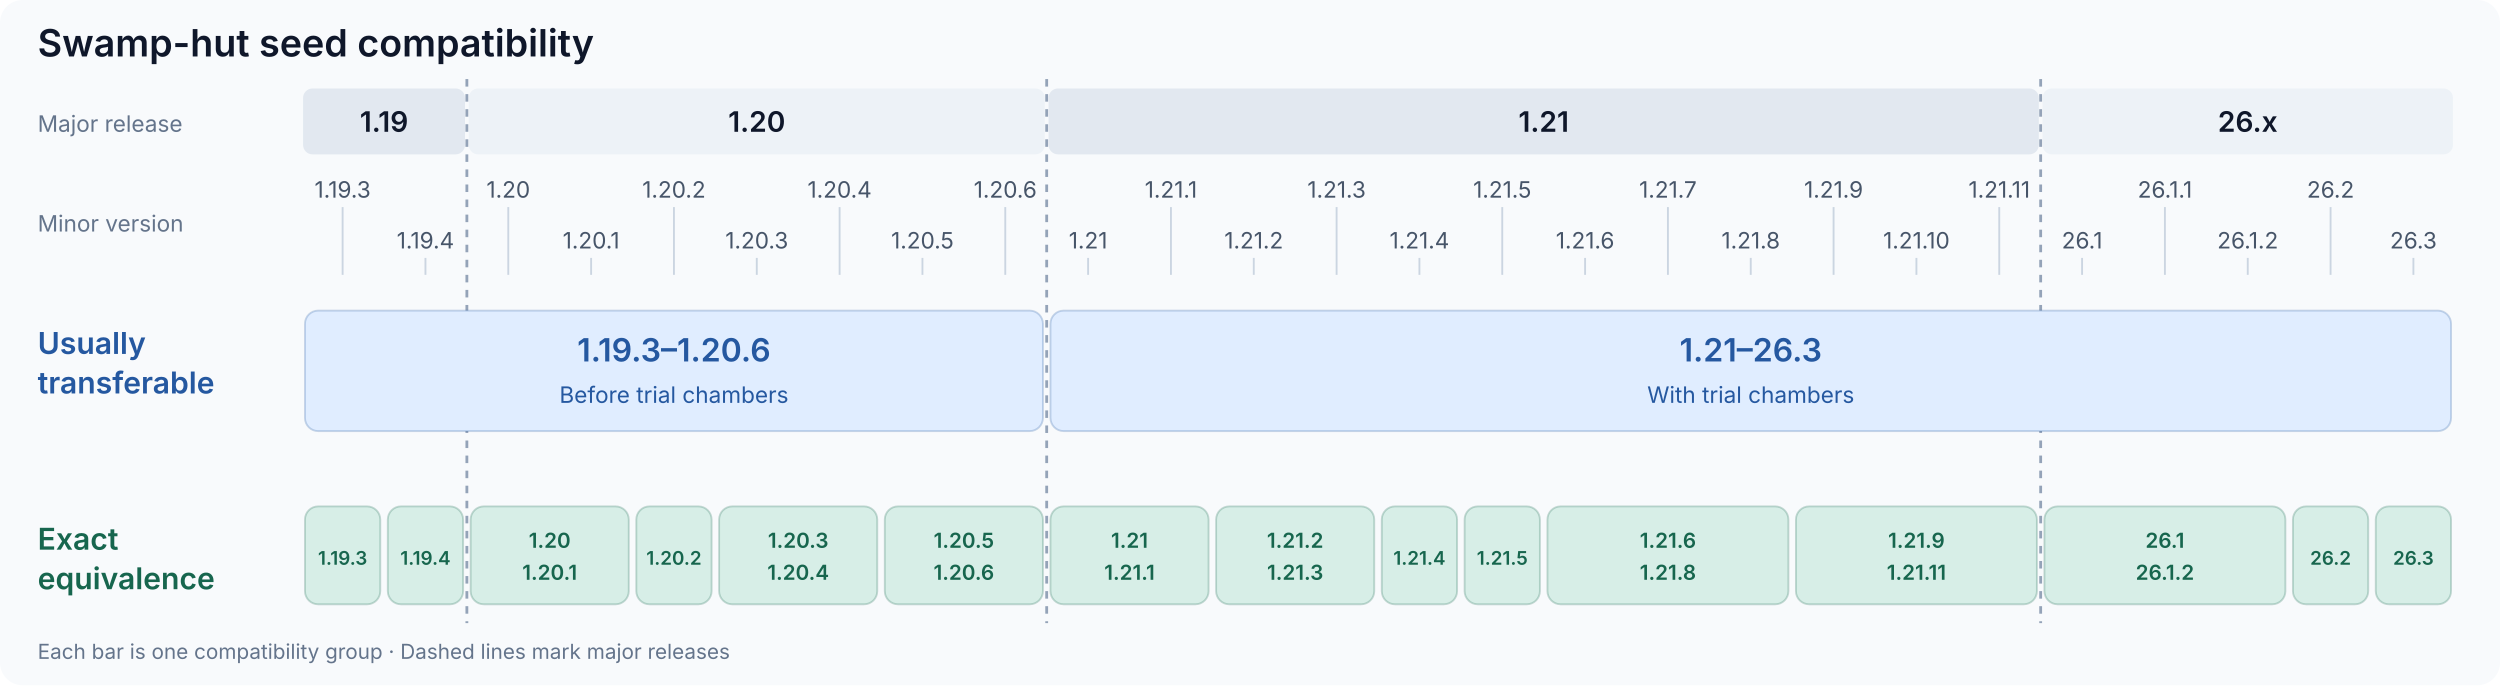
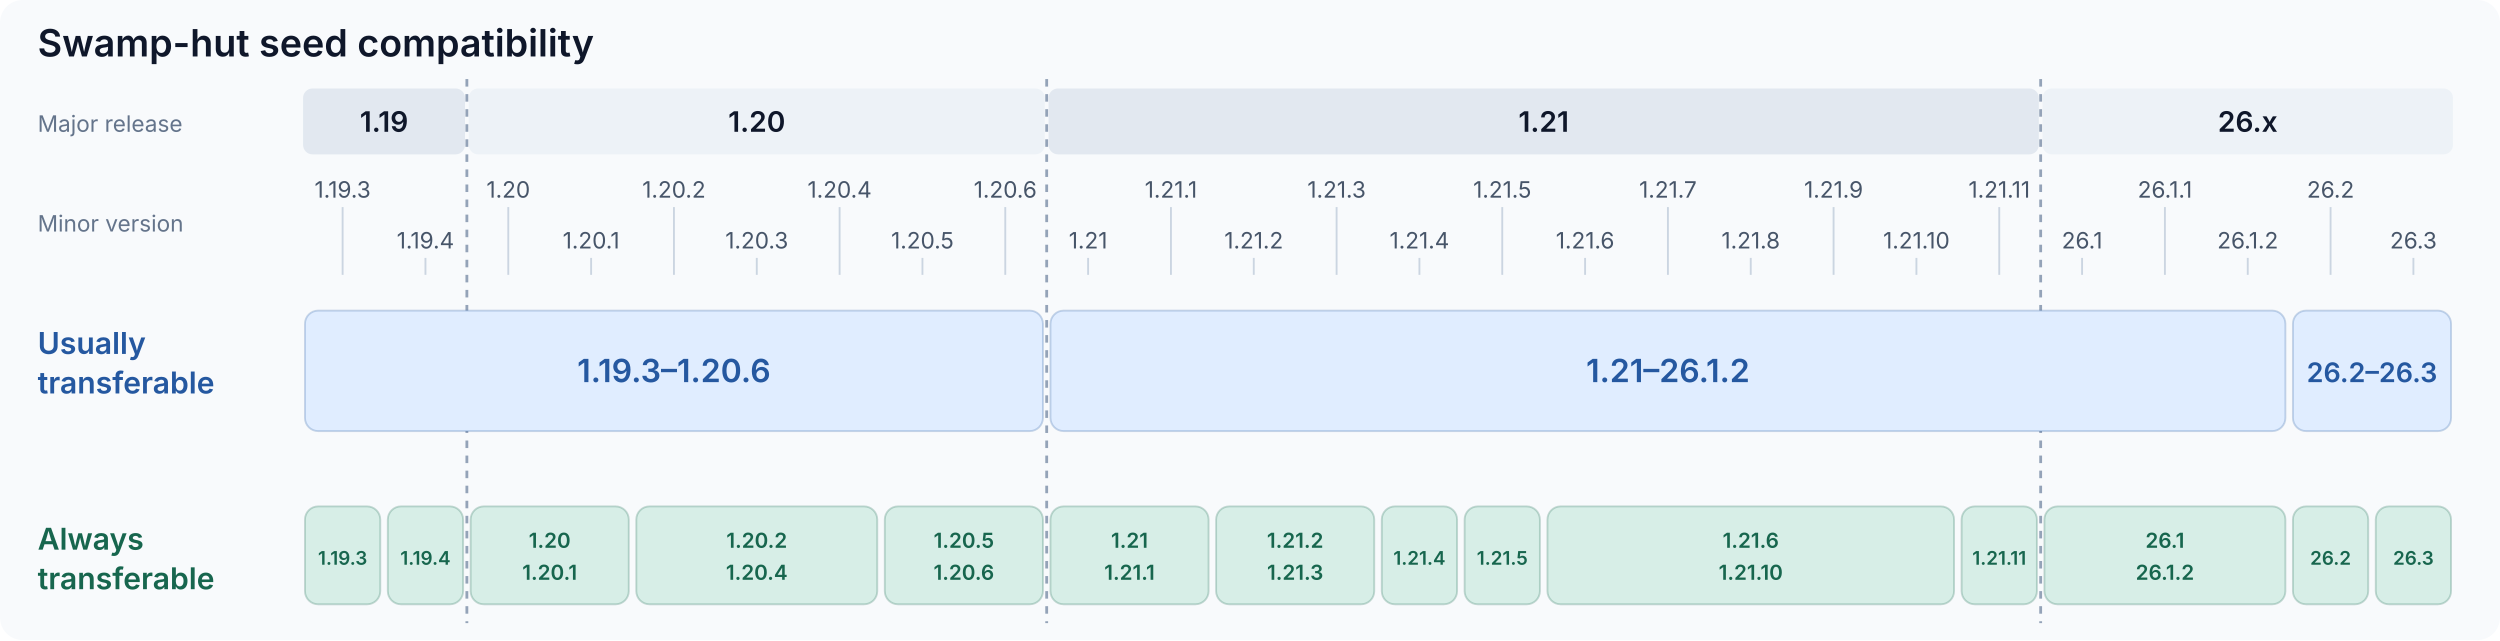
- <svg xmlns="http://www.w3.org/2000/svg" width="1328" height="364" viewBox="0 0 1328 364" role="img">
+ <svg xmlns="http://www.w3.org/2000/svg" width="1328" height="340" viewBox="0 0 1328 340" role="img">
  <rect width="100%" height="100%" rx="12" fill="#f8fafc" />
  <g font-family="Inter, DejaVu Sans, sans-serif">
    <text x="20" y="30" font-size="20" fill="#0f172a" text-anchor="start" font-weight="600">Swamp-hut seed compatibility</text>
    <text x="20" y="70" font-size="12" fill="#64748b" text-anchor="start" font-weight="400">Major release</text>
    <text x="20" y="123" font-size="12" fill="#64748b" text-anchor="start" font-weight="400">Minor version</text>
    <rect x="161" y="47" width="86" height="35" rx="5" fill="#e2e8f0" />
    <text x="204.0" y="70" font-size="15" fill="#0f172a" text-anchor="middle" font-weight="600">1.19</text>
    <rect x="249" y="47" width="306" height="35" rx="5" fill="#edf2f7" />
    <text x="402.0" y="70" font-size="15" fill="#0f172a" text-anchor="middle" font-weight="600">1.20</text>
    <path d="M248 42V331" stroke="#94a3b8" stroke-width="1.5" stroke-dasharray="4 4" />
    <rect x="557" y="47" width="526" height="35" rx="5" fill="#e2e8f0" />
    <text x="820.0" y="70" font-size="15" fill="#0f172a" text-anchor="middle" font-weight="600">1.21</text>
    <path d="M556 42V331" stroke="#94a3b8" stroke-width="1.5" stroke-dasharray="4 4" />
    <rect x="1085" y="47" width="218" height="35" rx="5" fill="#edf2f7" />
    <text x="1194.0" y="70" font-size="15" fill="#0f172a" text-anchor="middle" font-weight="600">26.x</text>
    <path d="M1084 42V331" stroke="#94a3b8" stroke-width="1.5" stroke-dasharray="4 4" />
    <g>
      <text x="182.0" y="105" font-size="12" fill="#475569" text-anchor="middle" font-weight="400">1.19.3</text>
      <path d="M182.0 110V146" stroke="#cbd5e1" />
    </g>
    <g>
      <text x="226.0" y="132" font-size="12" fill="#475569" text-anchor="middle" font-weight="400">1.19.4</text>
      <path d="M226.0 137V146" stroke="#cbd5e1" />
    </g>
    <g>
      <text x="270.0" y="105" font-size="12" fill="#475569" text-anchor="middle" font-weight="400">1.20</text>
      <path d="M270.0 110V146" stroke="#cbd5e1" />
    </g>
    <g>
      <text x="314.0" y="132" font-size="12" fill="#475569" text-anchor="middle" font-weight="400">1.20.1</text>
      <path d="M314.0 137V146" stroke="#cbd5e1" />
    </g>
    <g>
      <text x="358.0" y="105" font-size="12" fill="#475569" text-anchor="middle" font-weight="400">1.20.2</text>
      <path d="M358.0 110V146" stroke="#cbd5e1" />
    </g>
    <g>
      <text x="402.0" y="132" font-size="12" fill="#475569" text-anchor="middle" font-weight="400">1.20.3</text>
      <path d="M402.0 137V146" stroke="#cbd5e1" />
    </g>
    <g>
      <text x="446.0" y="105" font-size="12" fill="#475569" text-anchor="middle" font-weight="400">1.20.4</text>
      <path d="M446.0 110V146" stroke="#cbd5e1" />
    </g>
    <g>
      <text x="490.0" y="132" font-size="12" fill="#475569" text-anchor="middle" font-weight="400">1.20.5</text>
      <path d="M490.0 137V146" stroke="#cbd5e1" />
    </g>
    <g>
      <text x="534.0" y="105" font-size="12" fill="#475569" text-anchor="middle" font-weight="400">1.20.6</text>
      <path d="M534.0 110V146" stroke="#cbd5e1" />
    </g>
    <g>
      <text x="578.0" y="132" font-size="12" fill="#475569" text-anchor="middle" font-weight="400">1.21</text>
      <path d="M578.0 137V146" stroke="#cbd5e1" />
    </g>
    <g>
      <text x="622.0" y="105" font-size="12" fill="#475569" text-anchor="middle" font-weight="400">1.21.1</text>
      <path d="M622.0 110V146" stroke="#cbd5e1" />
    </g>
    <g>
      <text x="666.0" y="132" font-size="12" fill="#475569" text-anchor="middle" font-weight="400">1.21.2</text>
      <path d="M666.0 137V146" stroke="#cbd5e1" />
    </g>
    <g>
      <text x="710.0" y="105" font-size="12" fill="#475569" text-anchor="middle" font-weight="400">1.21.3</text>
      <path d="M710.0 110V146" stroke="#cbd5e1" />
    </g>
    <g>
      <text x="754.0" y="132" font-size="12" fill="#475569" text-anchor="middle" font-weight="400">1.21.4</text>
      <path d="M754.0 137V146" stroke="#cbd5e1" />
    </g>
    <g>
      <text x="798.0" y="105" font-size="12" fill="#475569" text-anchor="middle" font-weight="400">1.21.5</text>
      <path d="M798.0 110V146" stroke="#cbd5e1" />
    </g>
    <g>
      <text x="842.0" y="132" font-size="12" fill="#475569" text-anchor="middle" font-weight="400">1.21.6</text>
      <path d="M842.0 137V146" stroke="#cbd5e1" />
    </g>
    <g>
      <text x="886.0" y="105" font-size="12" fill="#475569" text-anchor="middle" font-weight="400">1.21.7</text>
      <path d="M886.0 110V146" stroke="#cbd5e1" />
    </g>
    <g>
      <text x="930.0" y="132" font-size="12" fill="#475569" text-anchor="middle" font-weight="400">1.21.8</text>
      <path d="M930.0 137V146" stroke="#cbd5e1" />
    </g>
    <g>
      <text x="974.0" y="105" font-size="12" fill="#475569" text-anchor="middle" font-weight="400">1.21.9</text>
      <path d="M974.0 110V146" stroke="#cbd5e1" />
    </g>
    <g>
      <text x="1018.0" y="132" font-size="12" fill="#475569" text-anchor="middle" font-weight="400">1.21.10</text>
      <path d="M1018.0 137V146" stroke="#cbd5e1" />
    </g>
    <g>
      <text x="1062.0" y="105" font-size="12" fill="#475569" text-anchor="middle" font-weight="400">1.21.11</text>
      <path d="M1062.0 110V146" stroke="#cbd5e1" />
    </g>
    <g>
      <text x="1106.0" y="132" font-size="12" fill="#475569" text-anchor="middle" font-weight="400">26.1</text>
      <path d="M1106.0 137V146" stroke="#cbd5e1" />
    </g>
    <g>
      <text x="1150.0" y="105" font-size="12" fill="#475569" text-anchor="middle" font-weight="400">26.1.1</text>
      <path d="M1150.0 110V146" stroke="#cbd5e1" />
    </g>
    <g>
      <text x="1194.0" y="132" font-size="12" fill="#475569" text-anchor="middle" font-weight="400">26.1.2</text>
      <path d="M1194.0 137V146" stroke="#cbd5e1" />
    </g>
    <g>
      <text x="1238.0" y="105" font-size="12" fill="#475569" text-anchor="middle" font-weight="400">26.2</text>
      <path d="M1238.0 110V146" stroke="#cbd5e1" />
    </g>
    <g>
      <text x="1282.0" y="132" font-size="12" fill="#475569" text-anchor="middle" font-weight="400">26.3</text>
      <path d="M1282.0 137V146" stroke="#cbd5e1" />
    </g>
    <text x="20" y="188" font-size="16" fill="#2558a0" text-anchor="start" font-weight="600">Usually</text>
    <text x="20" y="209" font-size="16" fill="#2558a0" text-anchor="start" font-weight="600">transferable</text>
    <g>
      <rect x="162" y="165" width="392" height="64" rx="7" fill="#e0edff" stroke="#2558a0" stroke-opacity=".24" />
-       <text x="358.0" y="192" font-size="17" fill="#2558a0" text-anchor="middle" font-weight="600">1.19.3–1.20.6</text>
-       <text x="358.0" y="214" font-size="12" fill="#2558a0" text-anchor="middle" font-weight="400">Before trial chambers</text>
-     </g>
-     <g>
-       <rect x="558" y="165" width="744" height="64" rx="7" fill="#e0edff" stroke="#2558a0" stroke-opacity=".24" />
-       <text x="930.0" y="192" font-size="17" fill="#2558a0" text-anchor="middle" font-weight="600">1.21–26.3</text>
-       <text x="930.0" y="214" font-size="12" fill="#2558a0" text-anchor="middle" font-weight="400">With trial chambers</text>
-     </g>
-     <text x="20" y="292" font-size="16" fill="#17664e" text-anchor="start" font-weight="600">Exact</text>
-     <text x="20" y="313" font-size="16" fill="#17664e" text-anchor="start" font-weight="600">equivalence</text>
+       <text x="358.0" y="203.0" font-size="17" fill="#2558a0" text-anchor="middle" font-weight="600">1.19.3–1.20.6</text>
+     </g>
+     <g>
+       <rect x="558" y="165" width="656" height="64" rx="7" fill="#e0edff" stroke="#2558a0" stroke-opacity=".24" />
+       <text x="886.0" y="203.0" font-size="17" fill="#2558a0" text-anchor="middle" font-weight="600">1.21–26.1.2</text>
+     </g>
+     <g>
+       <rect x="1218" y="165" width="84" height="64" rx="7" fill="#e0edff" stroke="#2558a0" stroke-opacity=".24" />
+       <text x="1260.0" y="203.0" font-size="14.359" fill="#2558a0" text-anchor="middle" font-weight="600">26.2–26.3</text>
+     </g>
+     <text x="20" y="292" font-size="16" fill="#17664e" text-anchor="start" font-weight="600">Always</text>
+     <text x="20" y="313" font-size="16" fill="#17664e" text-anchor="start" font-weight="600">transferable</text>
    <g>
      <rect x="162" y="269" width="40" height="52" rx="7" fill="#d7eee7" stroke="#17664e" stroke-opacity=".24" />
      <text x="182.0" y="300" font-size="10" fill="#17664e" text-anchor="middle" font-weight="600">1.19.3</text>
    </g>
    <g>
      <rect x="206" y="269" width="40" height="52" rx="7" fill="#d7eee7" stroke="#17664e" stroke-opacity=".24" />
      <text x="226.0" y="300" font-size="10" fill="#17664e" text-anchor="middle" font-weight="600">1.19.4</text>
    </g>
    <g>
      <rect x="250" y="269" width="84" height="52" rx="7" fill="#d7eee7" stroke="#17664e" stroke-opacity=".24" />
      <text x="292.0" y="291" font-size="11" fill="#17664e" text-anchor="middle" font-weight="600">1.20</text>
      <text x="292.0" y="308" font-size="11" fill="#17664e" text-anchor="middle" font-weight="600">1.20.1</text>
    </g>
    <g>
-       <rect x="338" y="269" width="40" height="52" rx="7" fill="#d7eee7" stroke="#17664e" stroke-opacity=".24" />
-       <text x="358.0" y="300" font-size="10" fill="#17664e" text-anchor="middle" font-weight="600">1.20.2</text>
-     </g>
-     <g>
-       <rect x="382" y="269" width="84" height="52" rx="7" fill="#d7eee7" stroke="#17664e" stroke-opacity=".24" />
-       <text x="424.0" y="291" font-size="11" fill="#17664e" text-anchor="middle" font-weight="600">1.20.3</text>
-       <text x="424.0" y="308" font-size="11" fill="#17664e" text-anchor="middle" font-weight="600">1.20.4</text>
+       <rect x="338" y="269" width="128" height="52" rx="7" fill="#d7eee7" stroke="#17664e" stroke-opacity=".24" />
+       <text x="402.0" y="291" font-size="11" fill="#17664e" text-anchor="middle" font-weight="600">1.20.2</text>
+       <text x="402.0" y="308" font-size="11" fill="#17664e" text-anchor="middle" font-weight="600">1.20.4</text>
    </g>
    <g>
      <rect x="470" y="269" width="84" height="52" rx="7" fill="#d7eee7" stroke="#17664e" stroke-opacity=".24" />
      <text x="512.0" y="291" font-size="11" fill="#17664e" text-anchor="middle" font-weight="600">1.20.5</text>
      <text x="512.0" y="308" font-size="11" fill="#17664e" text-anchor="middle" font-weight="600">1.20.6</text>
    </g>
    <g>
      <rect x="558" y="269" width="84" height="52" rx="7" fill="#d7eee7" stroke="#17664e" stroke-opacity=".24" />
      <text x="600.0" y="291" font-size="11" fill="#17664e" text-anchor="middle" font-weight="600">1.21</text>
      <text x="600.0" y="308" font-size="11" fill="#17664e" text-anchor="middle" font-weight="600">1.21.1</text>
    </g>
    <g>
      <rect x="646" y="269" width="84" height="52" rx="7" fill="#d7eee7" stroke="#17664e" stroke-opacity=".24" />
      <text x="688.0" y="291" font-size="11" fill="#17664e" text-anchor="middle" font-weight="600">1.21.2</text>
      <text x="688.0" y="308" font-size="11" fill="#17664e" text-anchor="middle" font-weight="600">1.21.3</text>
    </g>
    <g>
      <rect x="734" y="269" width="40" height="52" rx="7" fill="#d7eee7" stroke="#17664e" stroke-opacity=".24" />
      <text x="754.0" y="300" font-size="10" fill="#17664e" text-anchor="middle" font-weight="600">1.21.4</text>
    </g>
    <g>
      <rect x="778" y="269" width="40" height="52" rx="7" fill="#d7eee7" stroke="#17664e" stroke-opacity=".24" />
      <text x="798.0" y="300" font-size="10" fill="#17664e" text-anchor="middle" font-weight="600">1.21.5</text>
    </g>
    <g>
-       <rect x="822" y="269" width="128" height="52" rx="7" fill="#d7eee7" stroke="#17664e" stroke-opacity=".24" />
-       <text x="886.0" y="291" font-size="11" fill="#17664e" text-anchor="middle" font-weight="600">1.21.6</text>
-       <text x="886.0" y="308" font-size="11" fill="#17664e" text-anchor="middle" font-weight="600">1.21.8</text>
-     </g>
-     <g>
-       <rect x="954" y="269" width="128" height="52" rx="7" fill="#d7eee7" stroke="#17664e" stroke-opacity=".24" />
-       <text x="1018.0" y="291" font-size="11" fill="#17664e" text-anchor="middle" font-weight="600">1.21.9</text>
-       <text x="1018.0" y="308" font-size="11" fill="#17664e" text-anchor="middle" font-weight="600">1.21.11</text>
+       <rect x="822" y="269" width="216" height="52" rx="7" fill="#d7eee7" stroke="#17664e" stroke-opacity=".24" />
+       <text x="930.0" y="291" font-size="11" fill="#17664e" text-anchor="middle" font-weight="600">1.21.6</text>
+       <text x="930.0" y="308" font-size="11" fill="#17664e" text-anchor="middle" font-weight="600">1.21.10</text>
+     </g>
+     <g>
+       <rect x="1042" y="269" width="40" height="52" rx="7" fill="#d7eee7" stroke="#17664e" stroke-opacity=".24" />
+       <text x="1062.0" y="300" font-size="10" fill="#17664e" text-anchor="middle" font-weight="600">1.21.11</text>
    </g>
    <g>
      <rect x="1086" y="269" width="128" height="52" rx="7" fill="#d7eee7" stroke="#17664e" stroke-opacity=".24" />
      <text x="1150.0" y="291" font-size="11" fill="#17664e" text-anchor="middle" font-weight="600">26.1</text>
      <text x="1150.0" y="308" font-size="11" fill="#17664e" text-anchor="middle" font-weight="600">26.1.2</text>
    </g>
    <g>
      <rect x="1218" y="269" width="40" height="52" rx="7" fill="#d7eee7" stroke="#17664e" stroke-opacity=".24" />
      <text x="1238.0" y="300" font-size="10" fill="#17664e" text-anchor="middle" font-weight="600">26.2</text>
    </g>
    <g>
      <rect x="1262" y="269" width="40" height="52" rx="7" fill="#d7eee7" stroke="#17664e" stroke-opacity=".24" />
      <text x="1282.0" y="300" font-size="10" fill="#17664e" text-anchor="middle" font-weight="600">26.3</text>
    </g>
-     <text x="20" y="350" font-size="11" fill="#64748b" text-anchor="start" font-weight="400">Each bar is one compatibility group · Dashed lines mark major releases</text>
  </g>
</svg>
